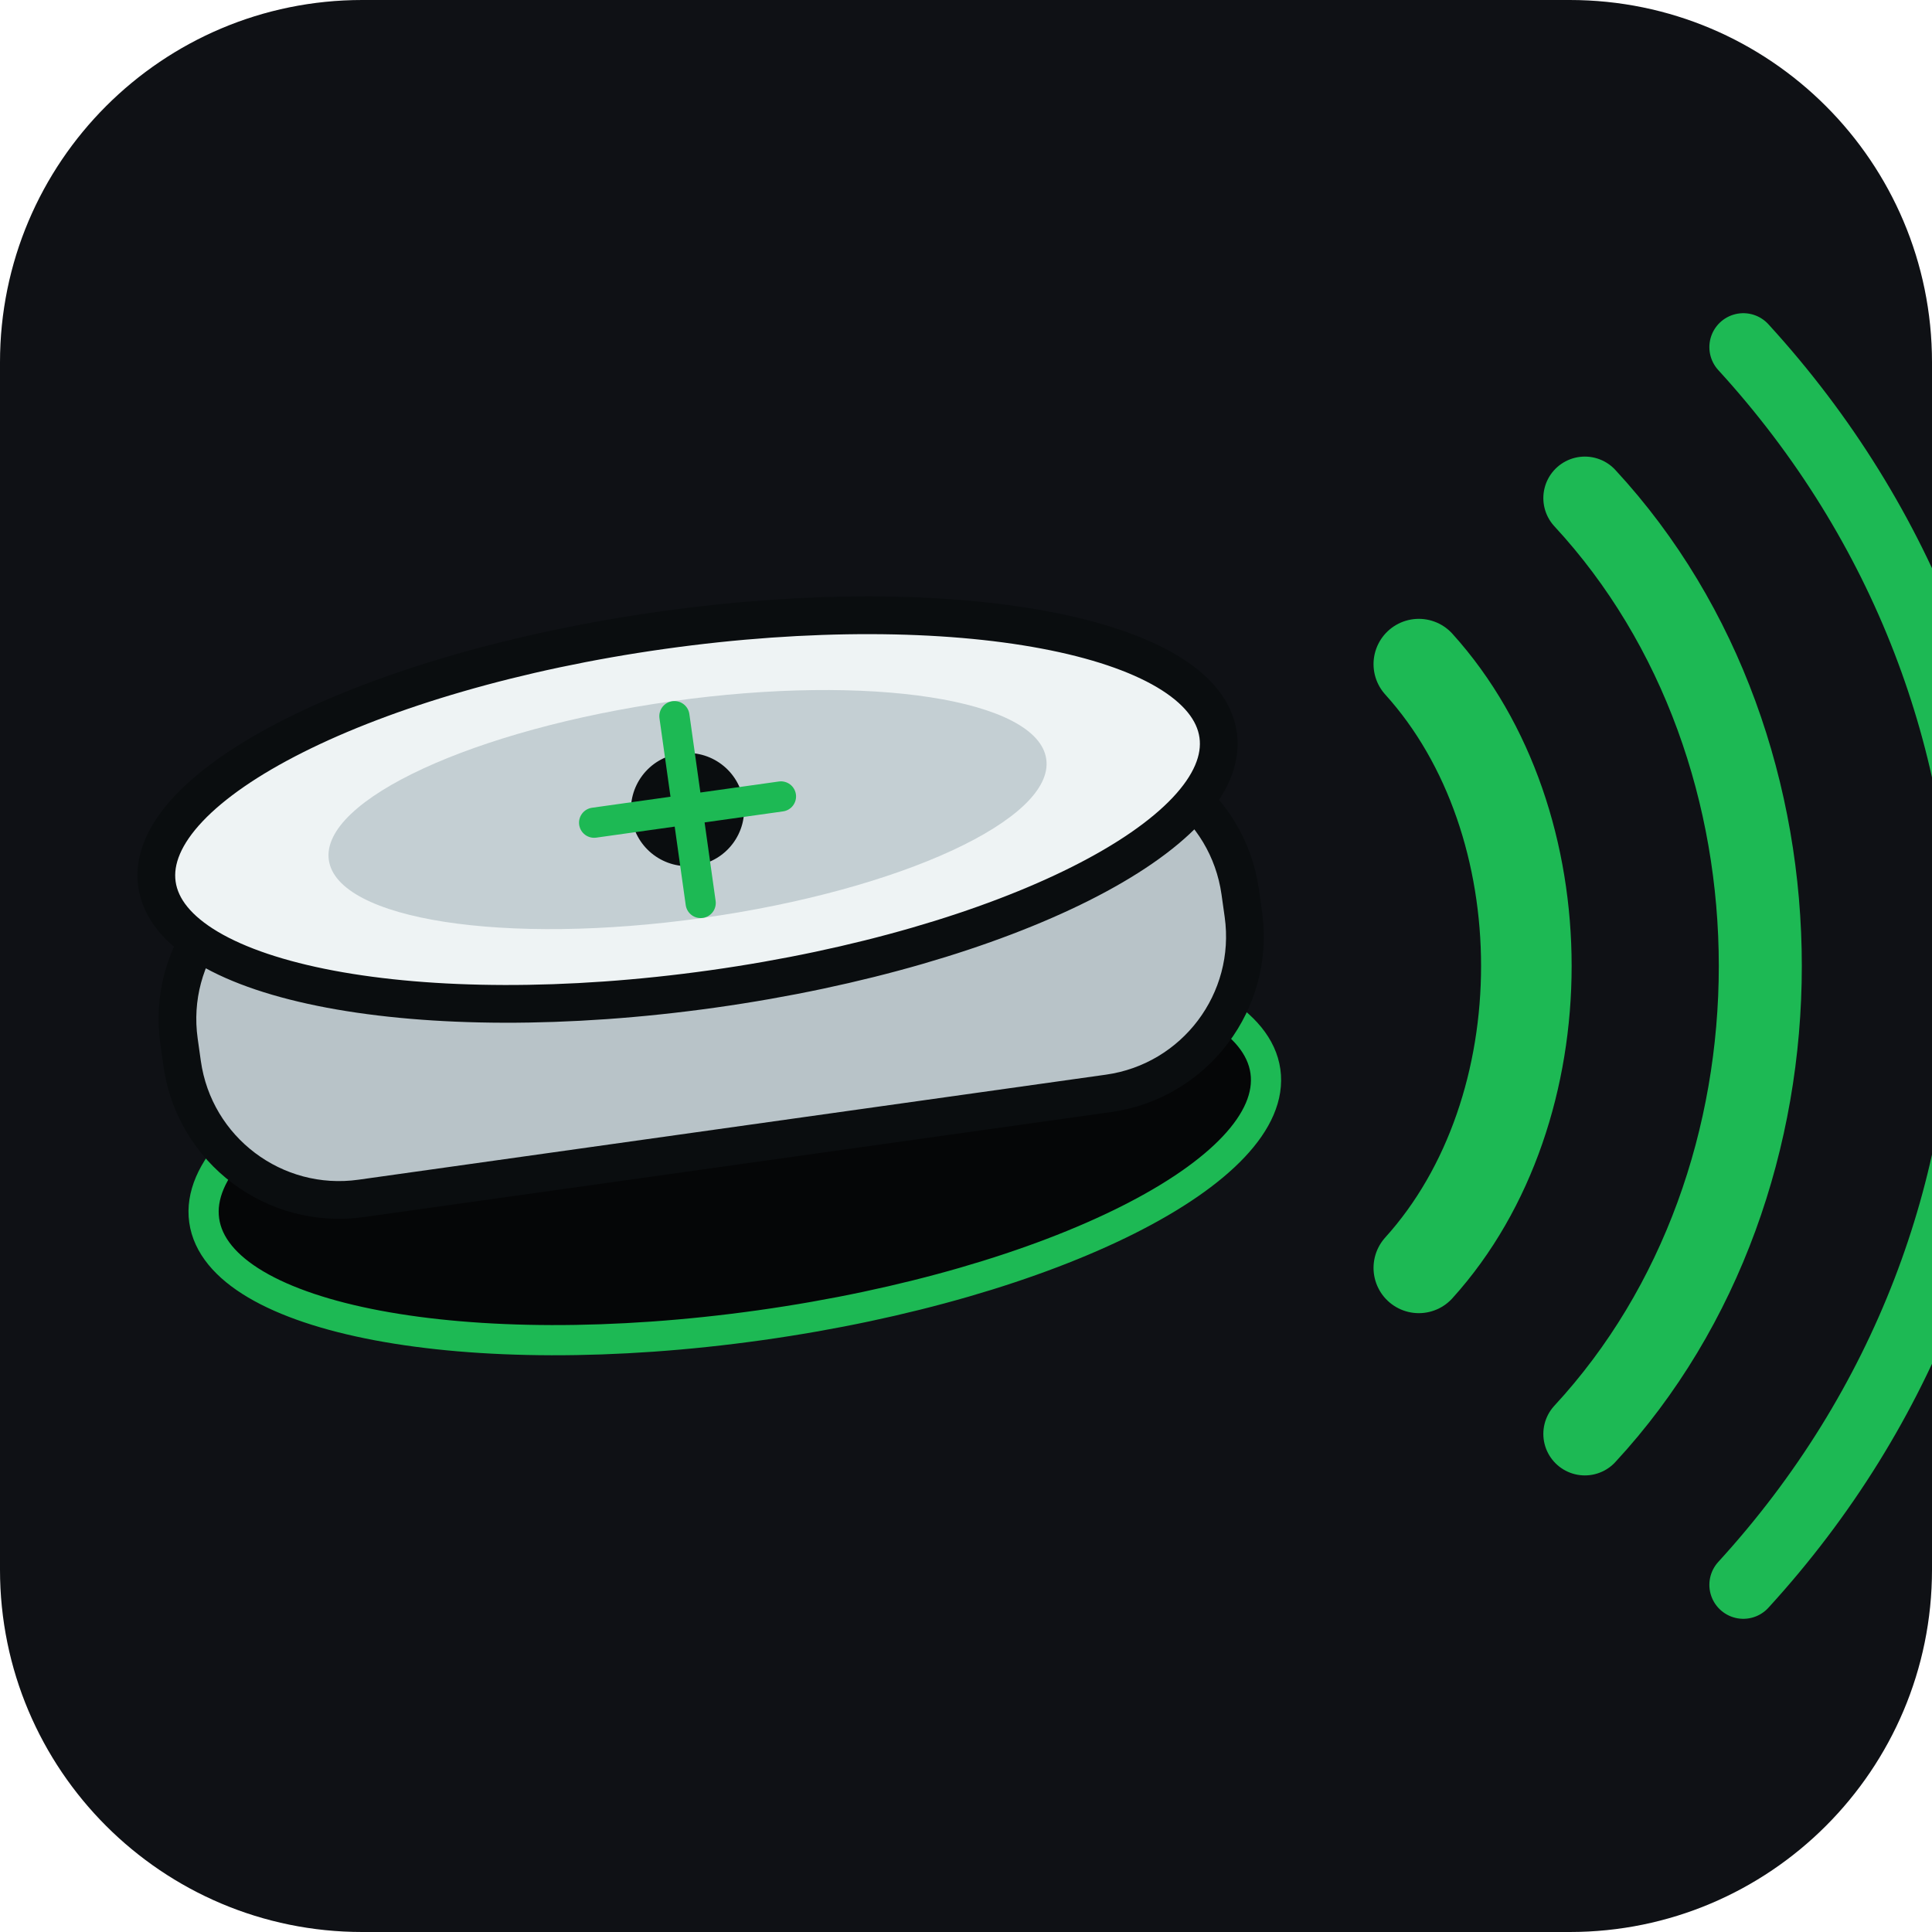
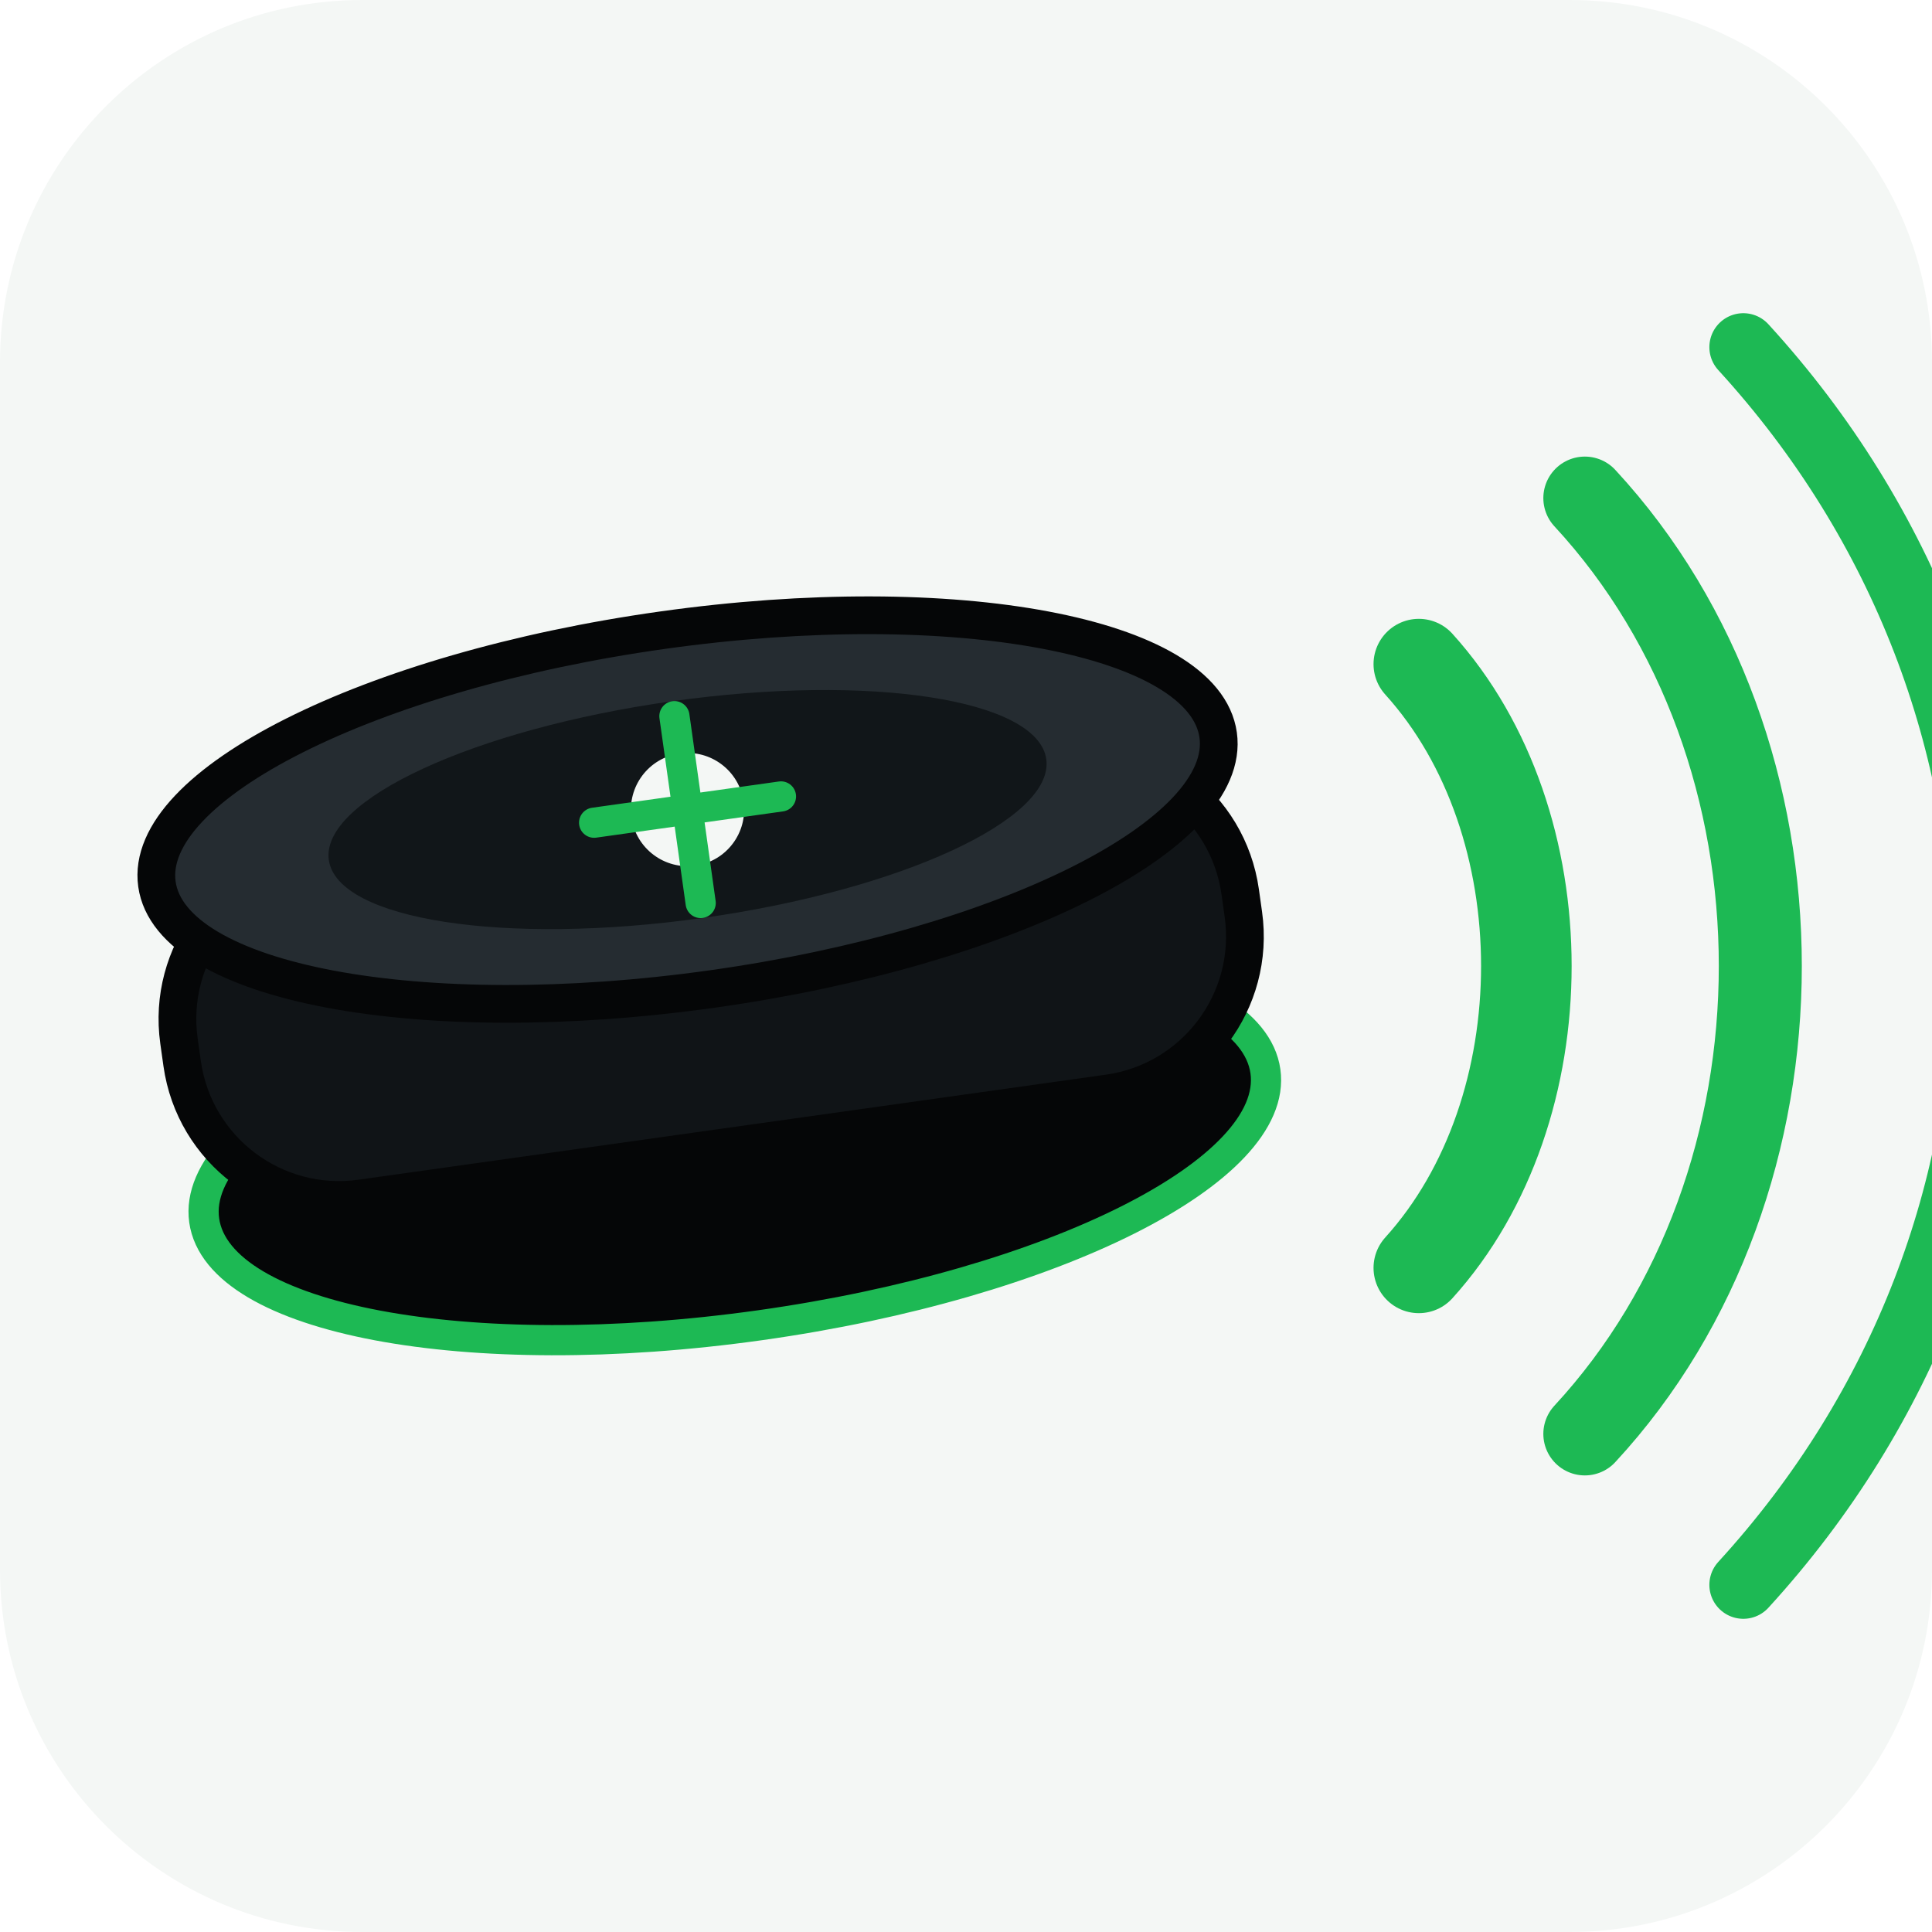
<svg xmlns="http://www.w3.org/2000/svg" viewBox="0 0 512 512" role="img" aria-labelledby="title desc">
-   <rect width="512" height="512" rx="96" fill="#0f1115" />
+   <rect width="512" height="512" rx="96" fill="#f4f7f5" />
  <g fill="none" stroke="#1db954" stroke-linecap="round">
    <path d="M376 176c38 42 38 118 0 160" stroke-width="24" />
    <path d="M420 132c62 67 62 181 0 248" stroke-width="22" />
    <path d="M462 92c86 94 86 234 0 328" stroke-width="18" />
  </g>
  <g transform="rotate(-8 190 270)">
    <ellipse cx="190" cy="304" rx="142" ry="48" fill="#050607" stroke="#1db954" stroke-width="8" />
-     <rect x="48" y="214" width="284" height="90" rx="42" fill="#b8c3c8" stroke="#0a0d0f" stroke-width="10" />
-     <ellipse cx="190" cy="214" rx="142" ry="48" fill="#eef3f4" stroke="#0a0d0f" stroke-width="10" />
-     <ellipse cx="190" cy="214" rx="96" ry="29" fill="#c4cfd3" />
-     <circle cx="190" cy="214" r="15" fill="#0a0d0f" />
+     <rect x="48" y="214" width="284" height="90" rx="42" fill="#101417" stroke="#050607" stroke-width="10" />
+     <ellipse cx="190" cy="214" rx="142" ry="48" fill="#252c31" stroke="#050607" stroke-width="10" />
+     <ellipse cx="190" cy="214" rx="96" ry="29" fill="#111619" />
+     <circle cx="190" cy="214" r="15" fill="#f4f7f5" />
    <path d="M165 214h50M190 189v50" stroke="#1db954" stroke-width="8" stroke-linecap="round" />
  </g>
</svg>
